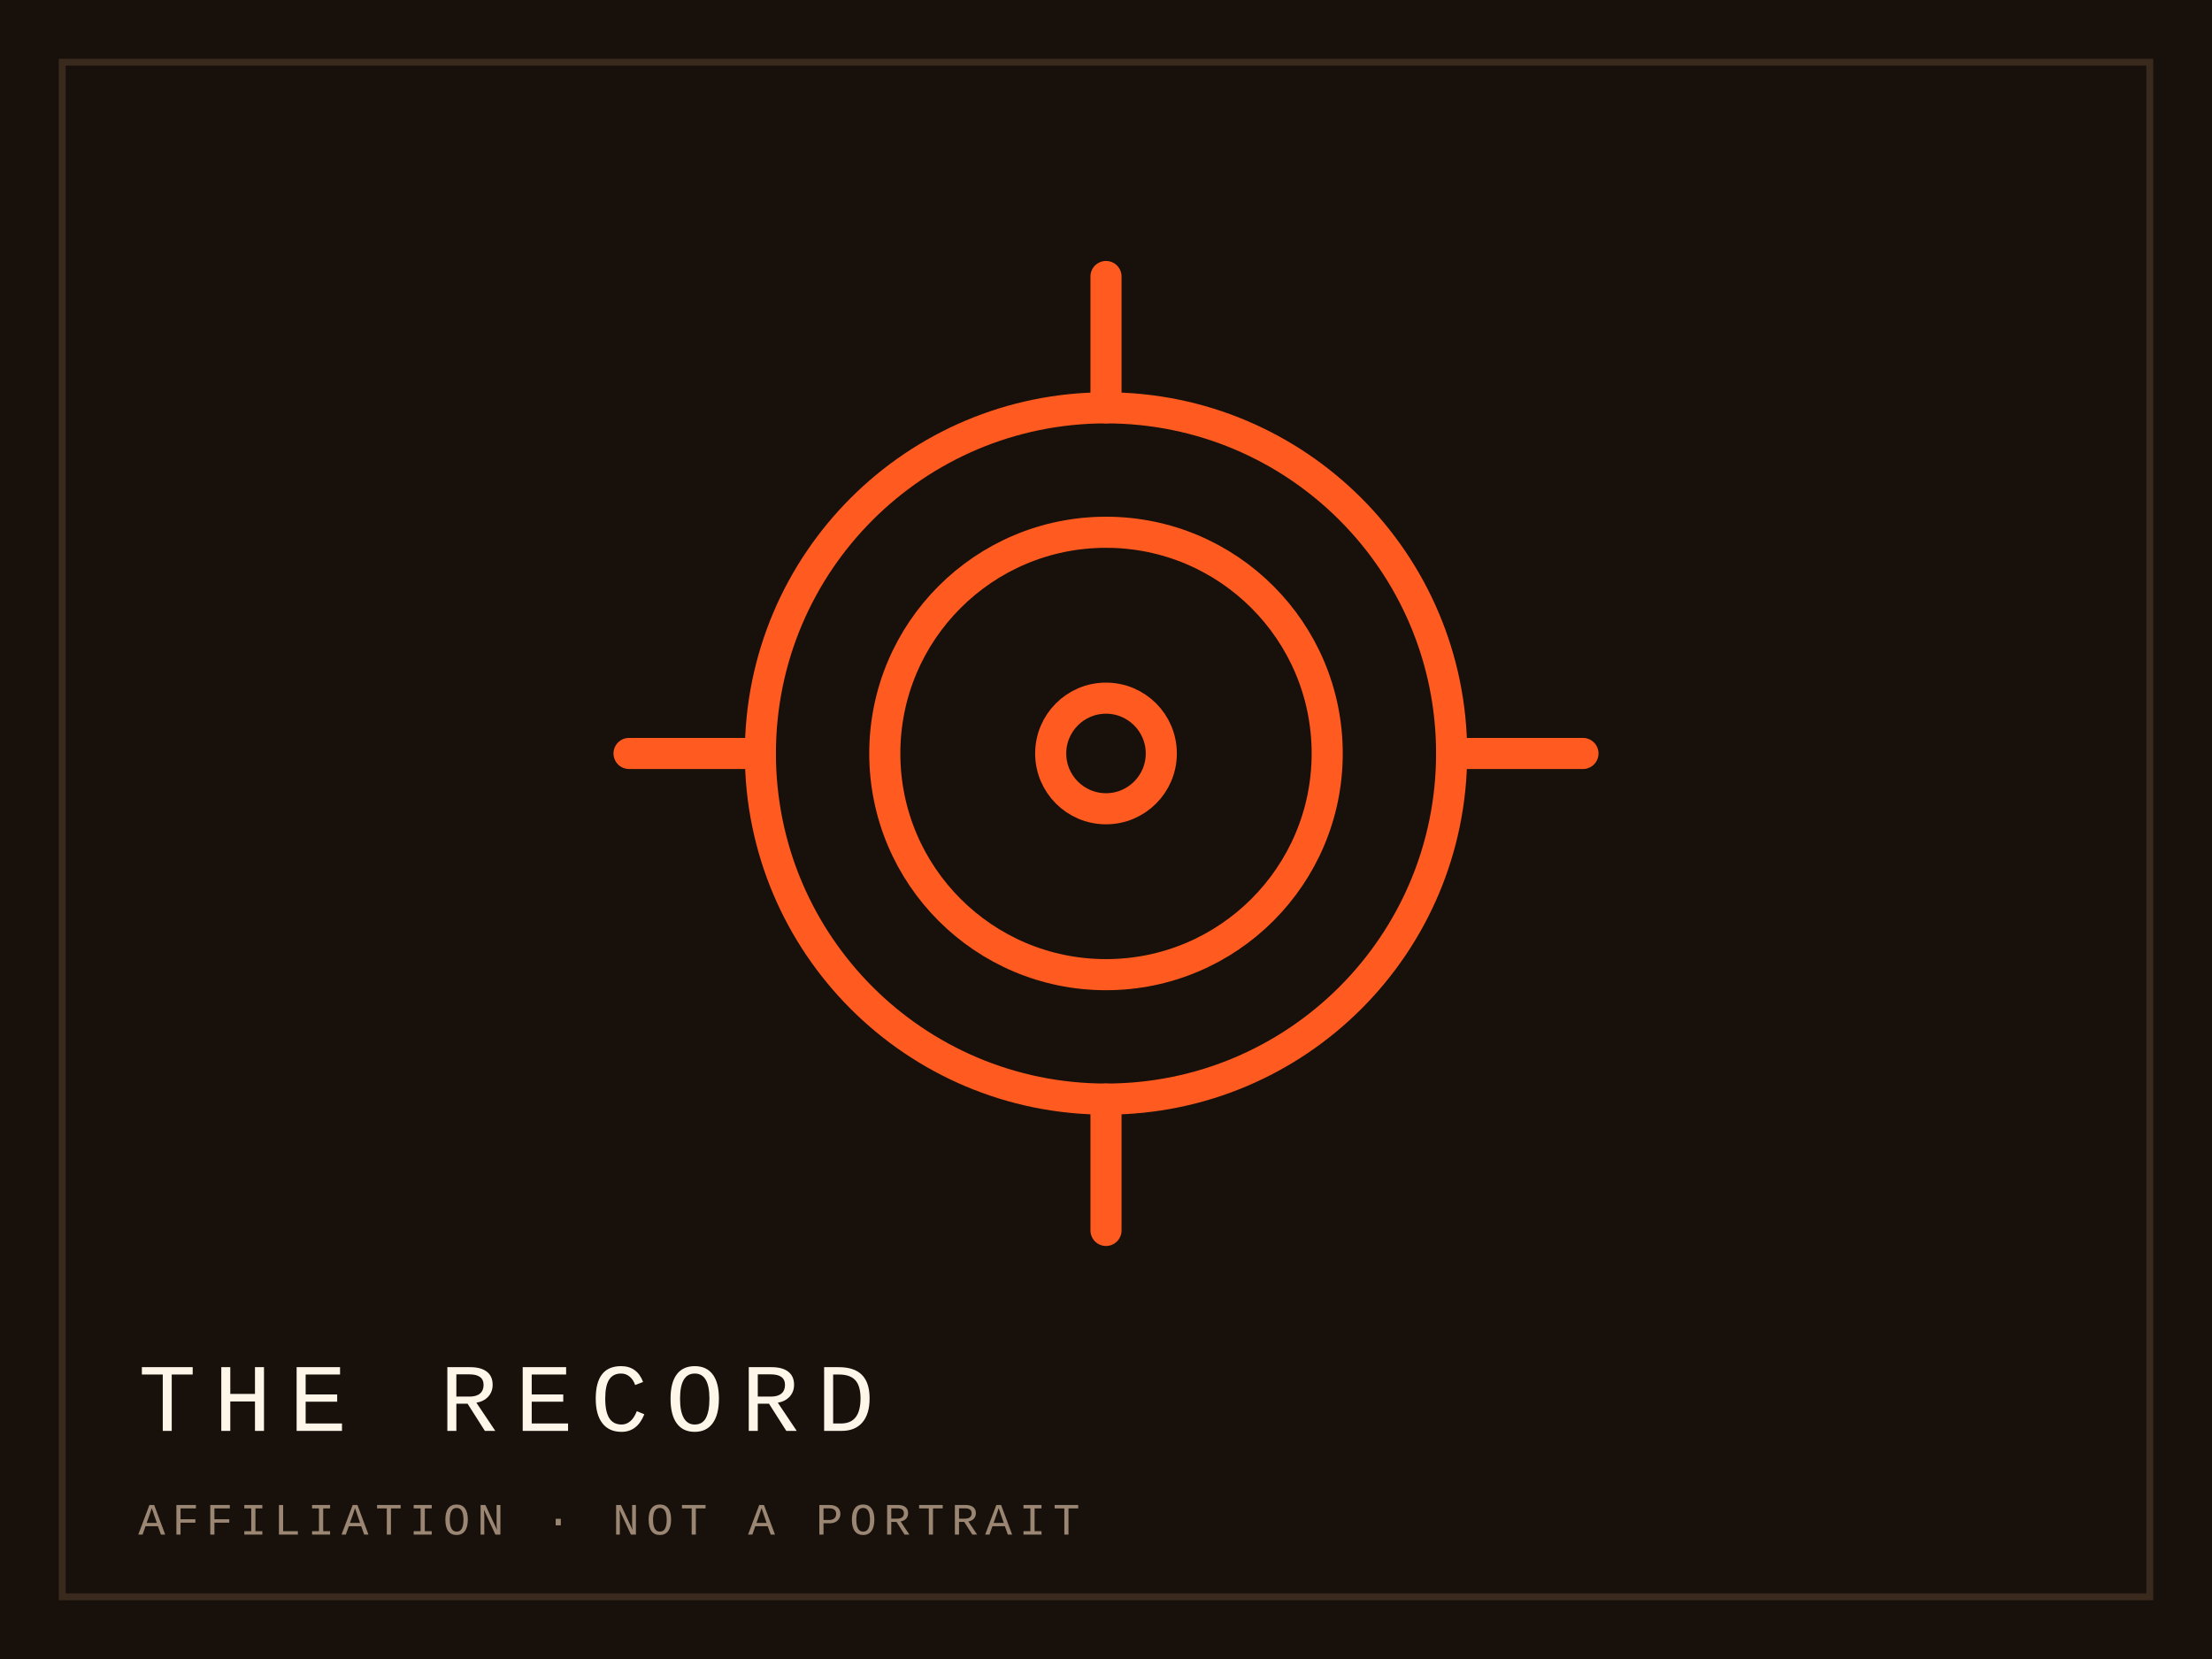
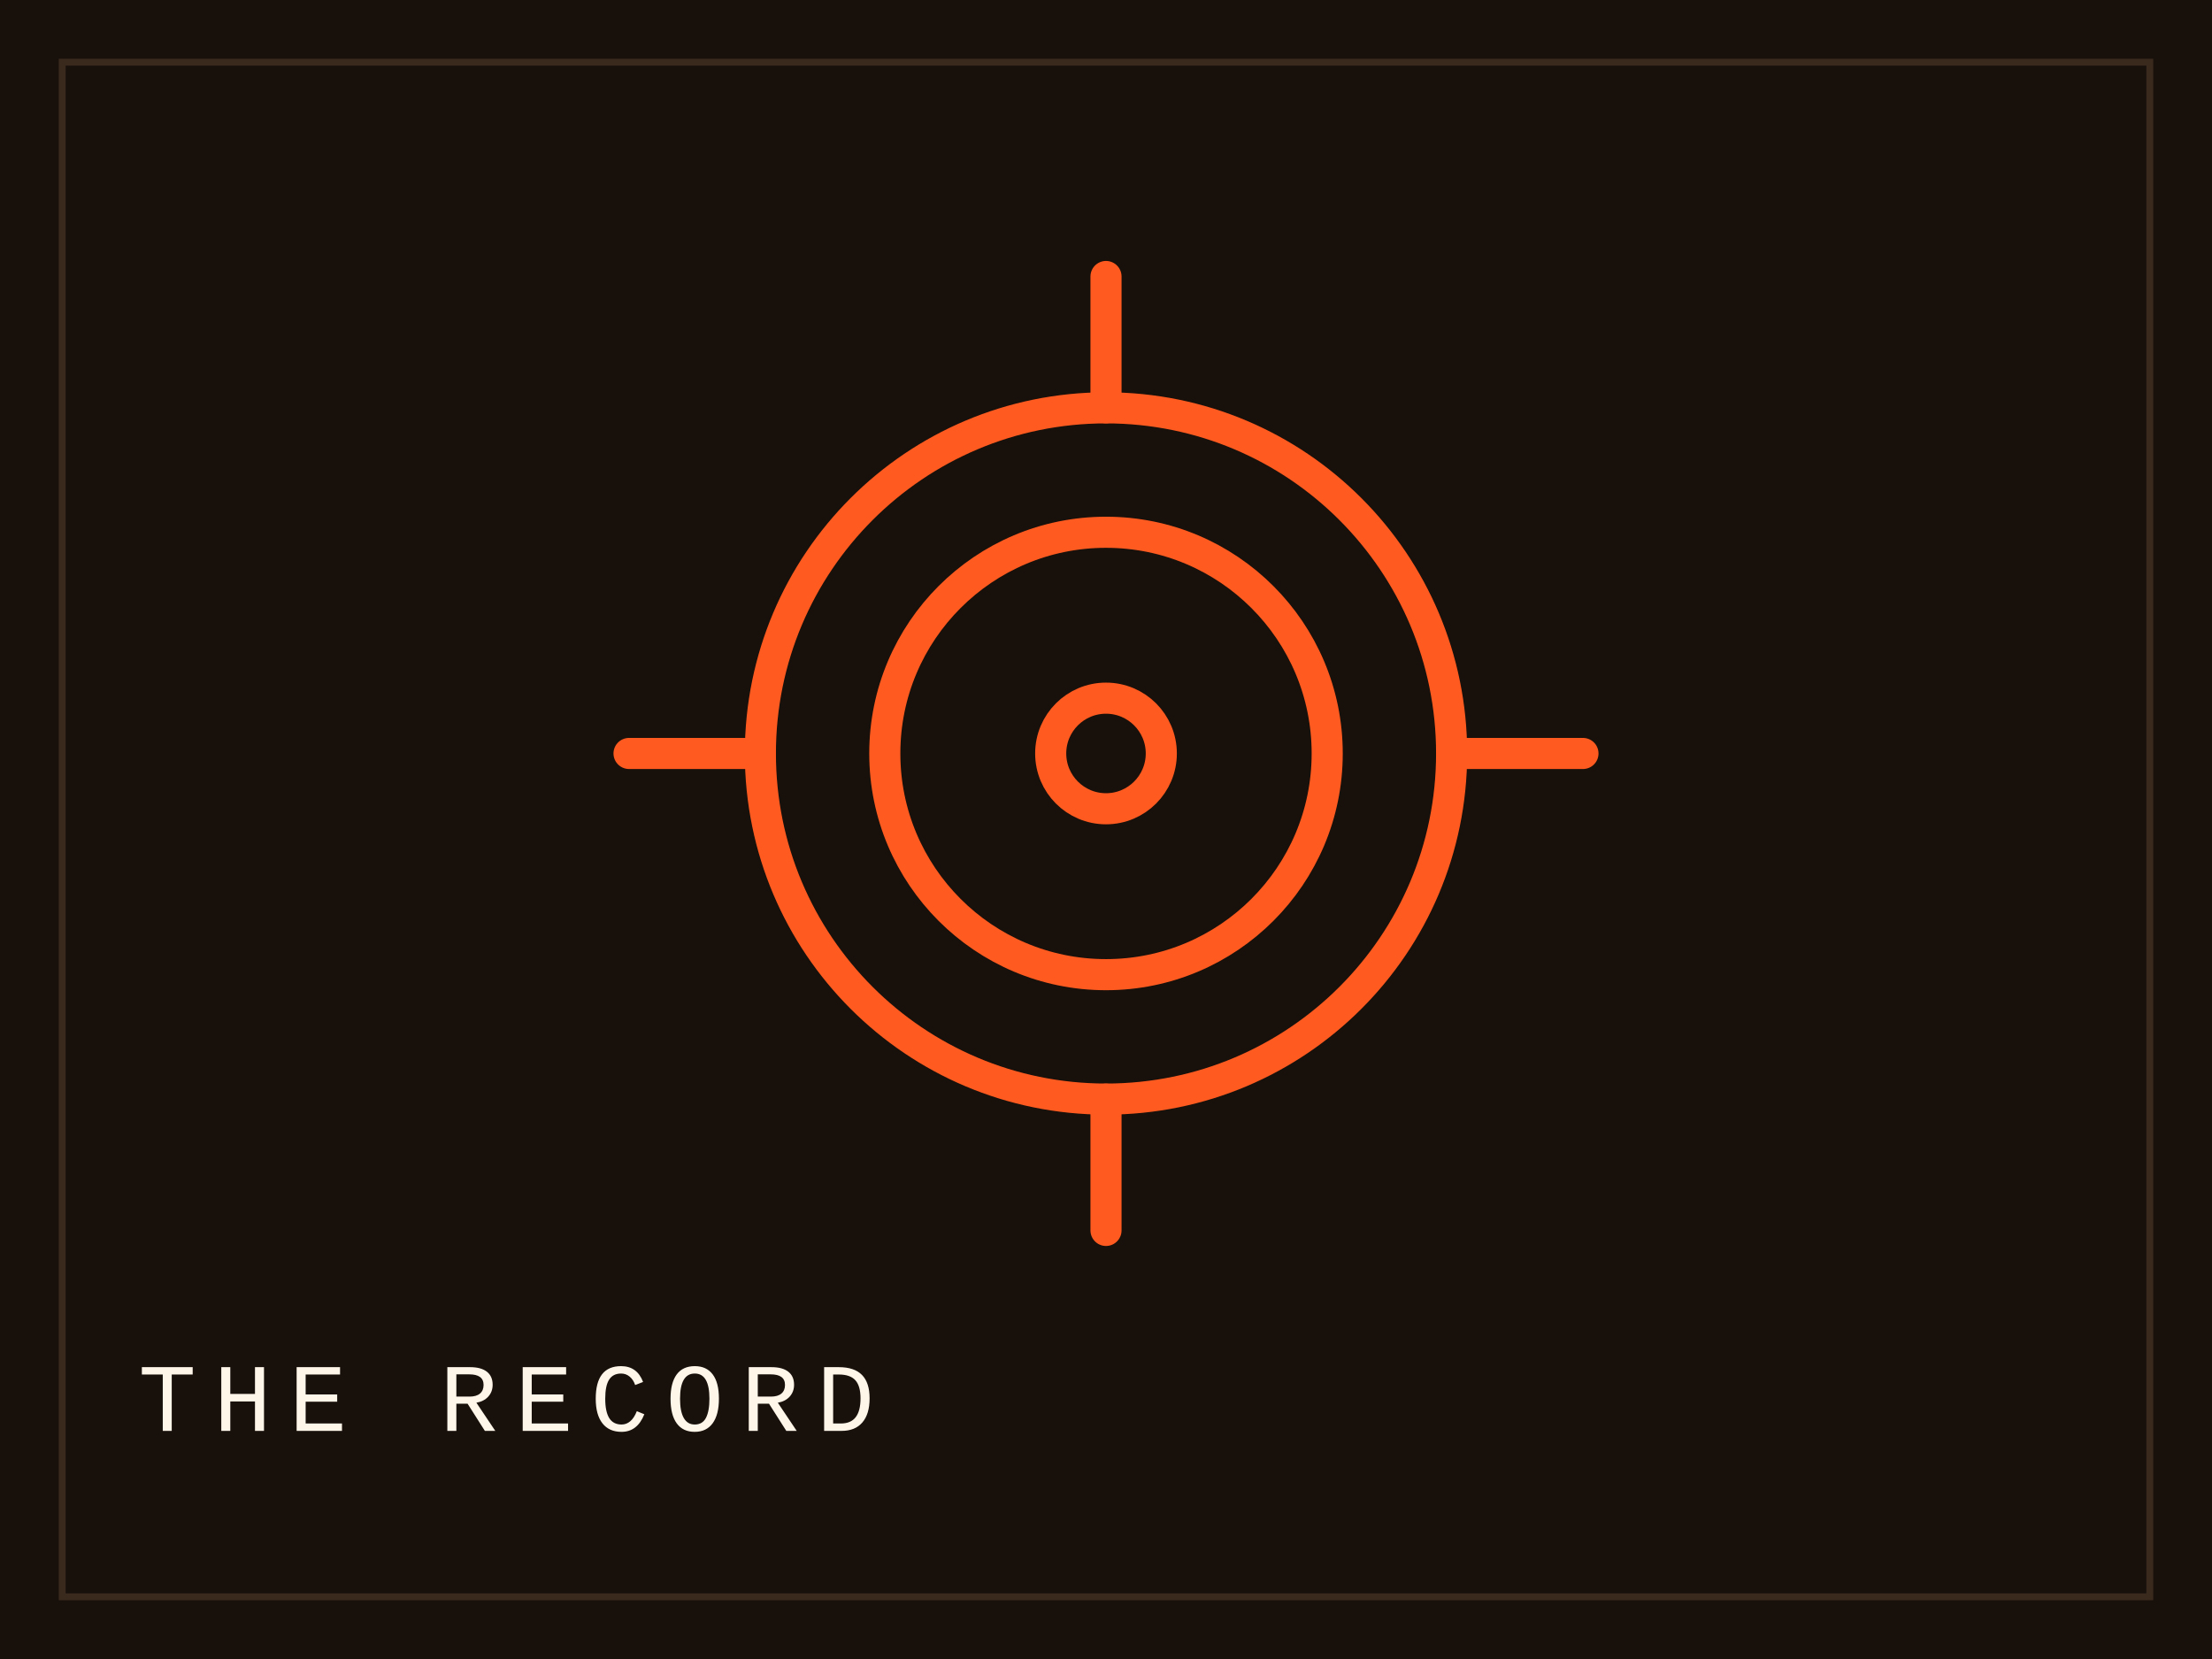
- <svg xmlns="http://www.w3.org/2000/svg" viewBox="0 0 640 480" role="img" aria-label="THE RECORD affiliation mark">
+ <svg xmlns="http://www.w3.org/2000/svg" viewBox="0 0 640 480" role="img" aria-label="THE RECORD mark">
  <rect width="640" height="480" fill="#17100b" />
  <rect x="18" y="18" width="604" height="444" fill="none" stroke="#3a2a1e" stroke-width="2" />
  <g fill="none" stroke="#ff5a1f" stroke-width="9" stroke-linecap="round" stroke-linejoin="round">
    <circle cx="320" cy="218" r="100" />
    <circle cx="320" cy="218" r="64" />
    <circle cx="320" cy="218" r="16" />
    <path d="M320 118 V80 M320 356 V318 M220 218 H182 M458 218 H420" />
  </g>
  <text x="40" y="414" fill="#fff6ea" font-family="'Courier New', monospace" font-size="28" letter-spacing="5">THE RECORD</text>
-   <text x="40" y="444" fill="#9a8672" font-family="'Courier New', monospace" font-size="13" letter-spacing="2">AFFILIATION · NOT A PORTRAIT</text>
</svg>
